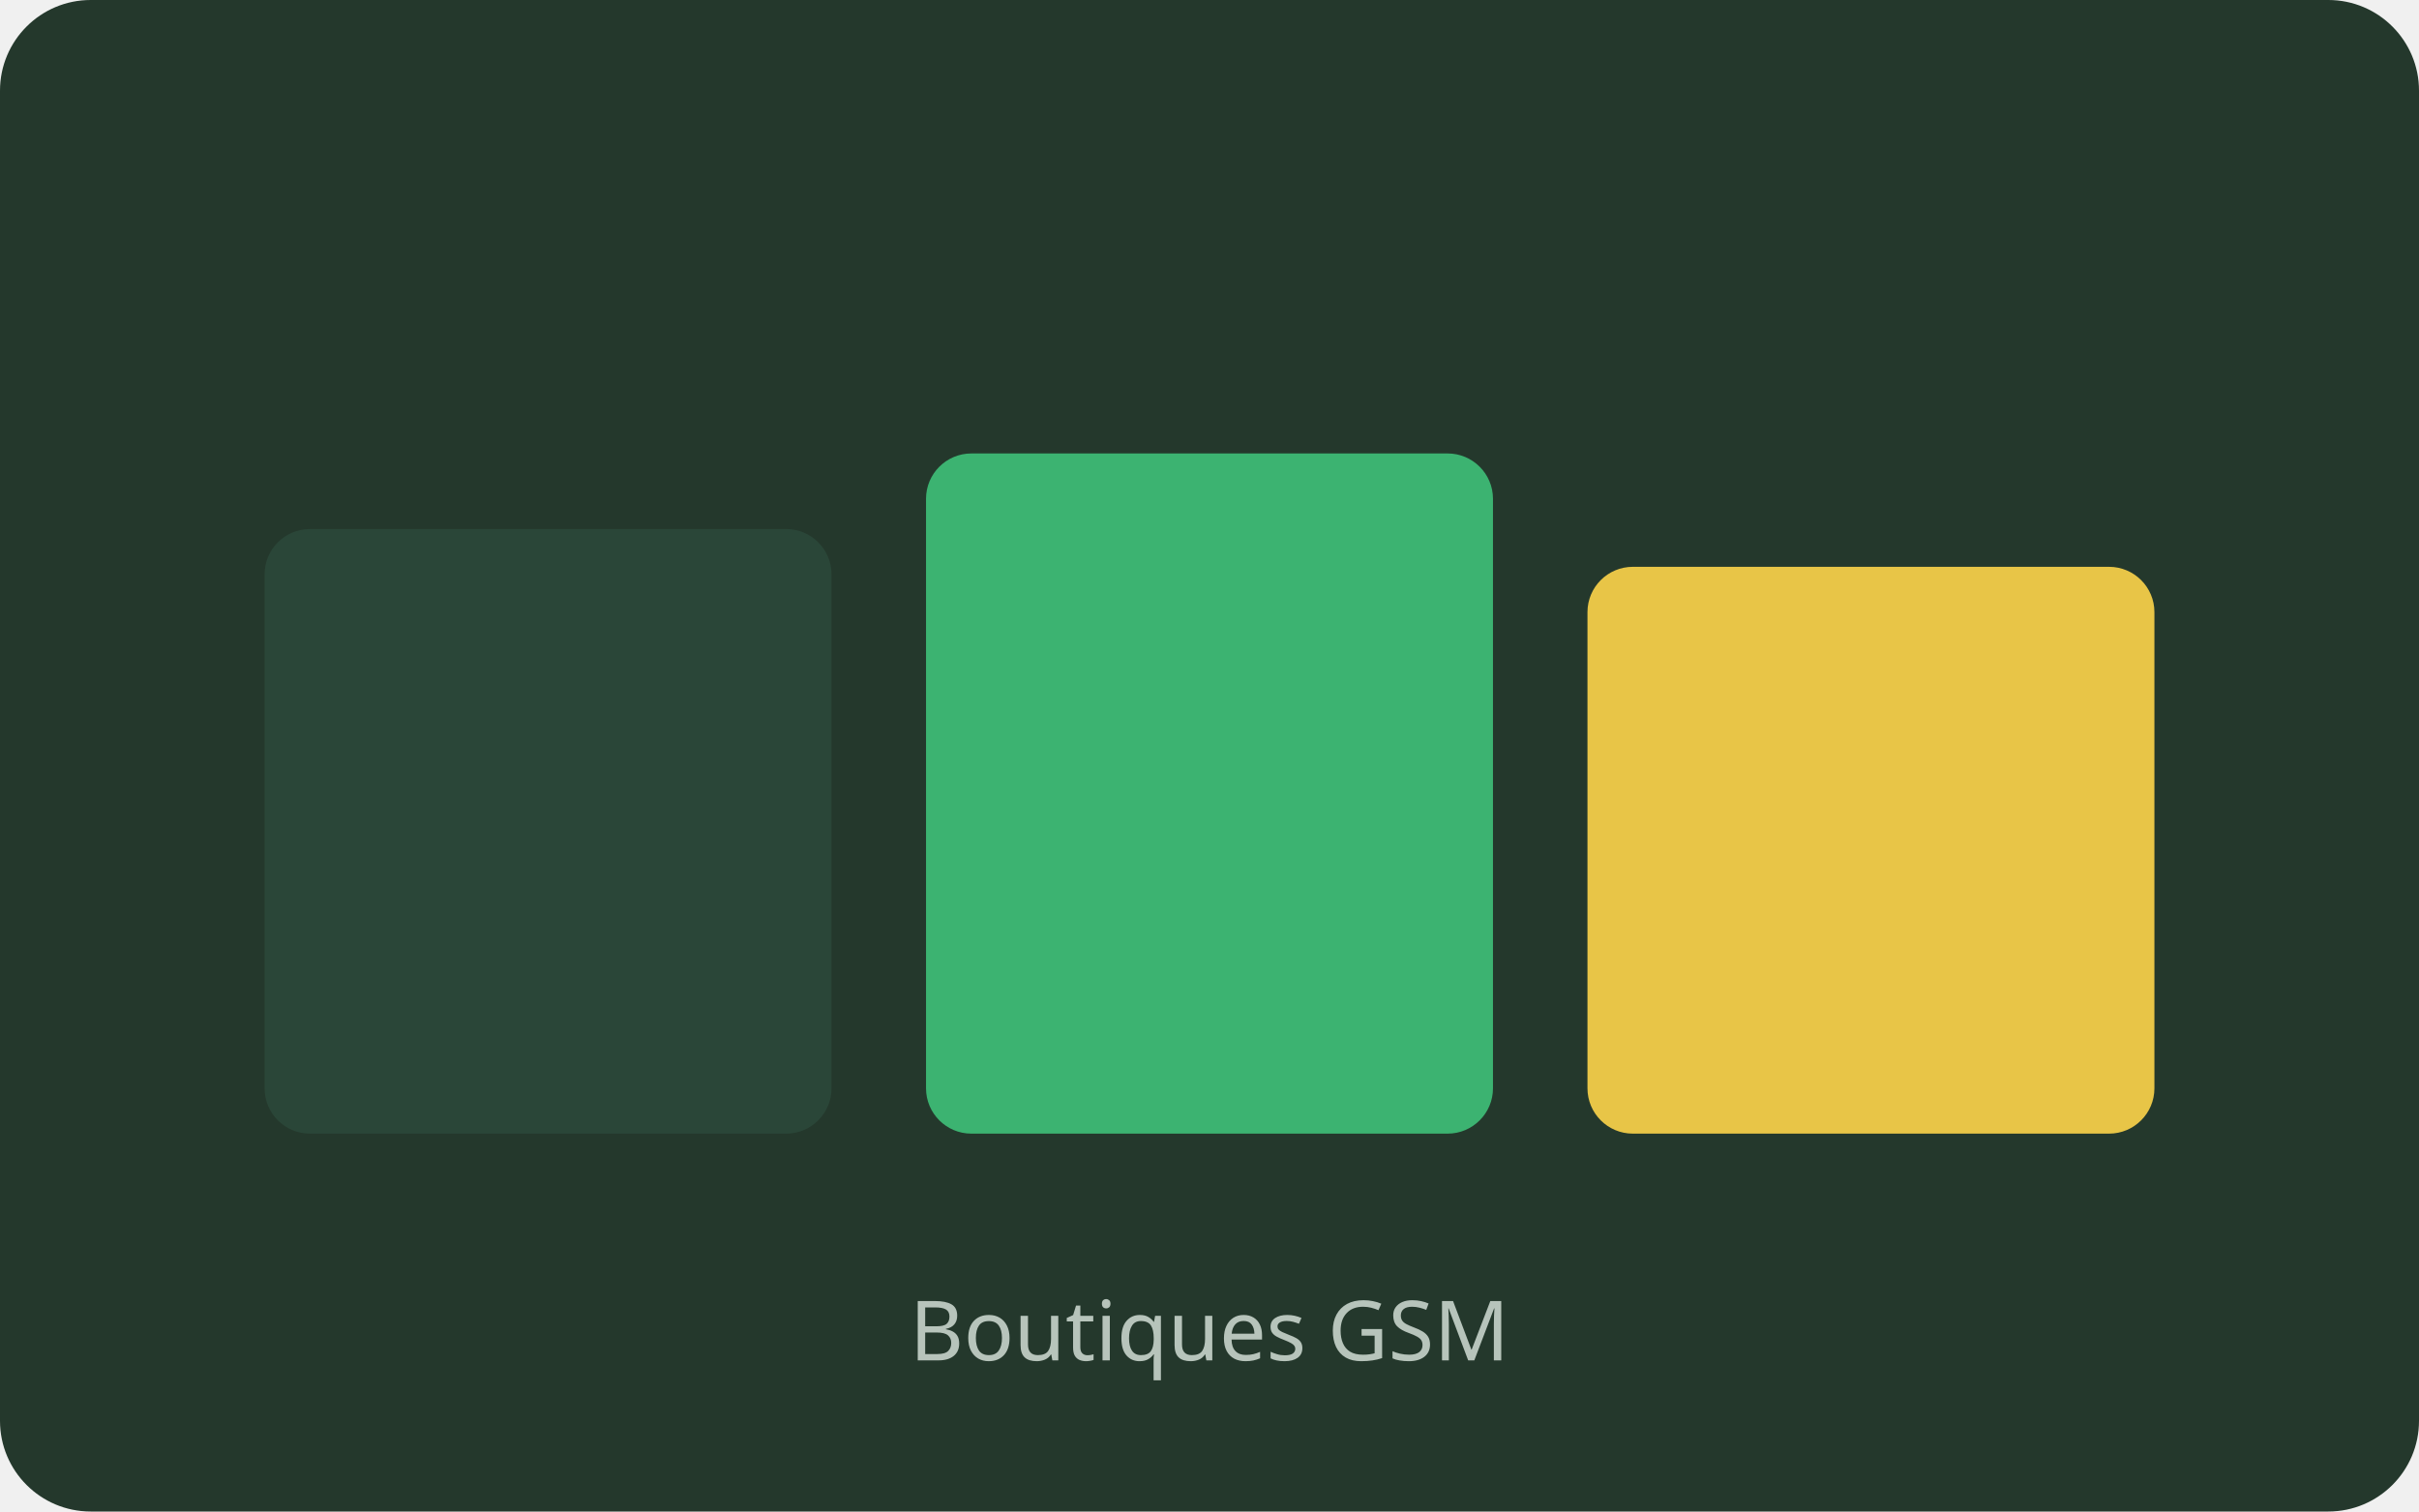
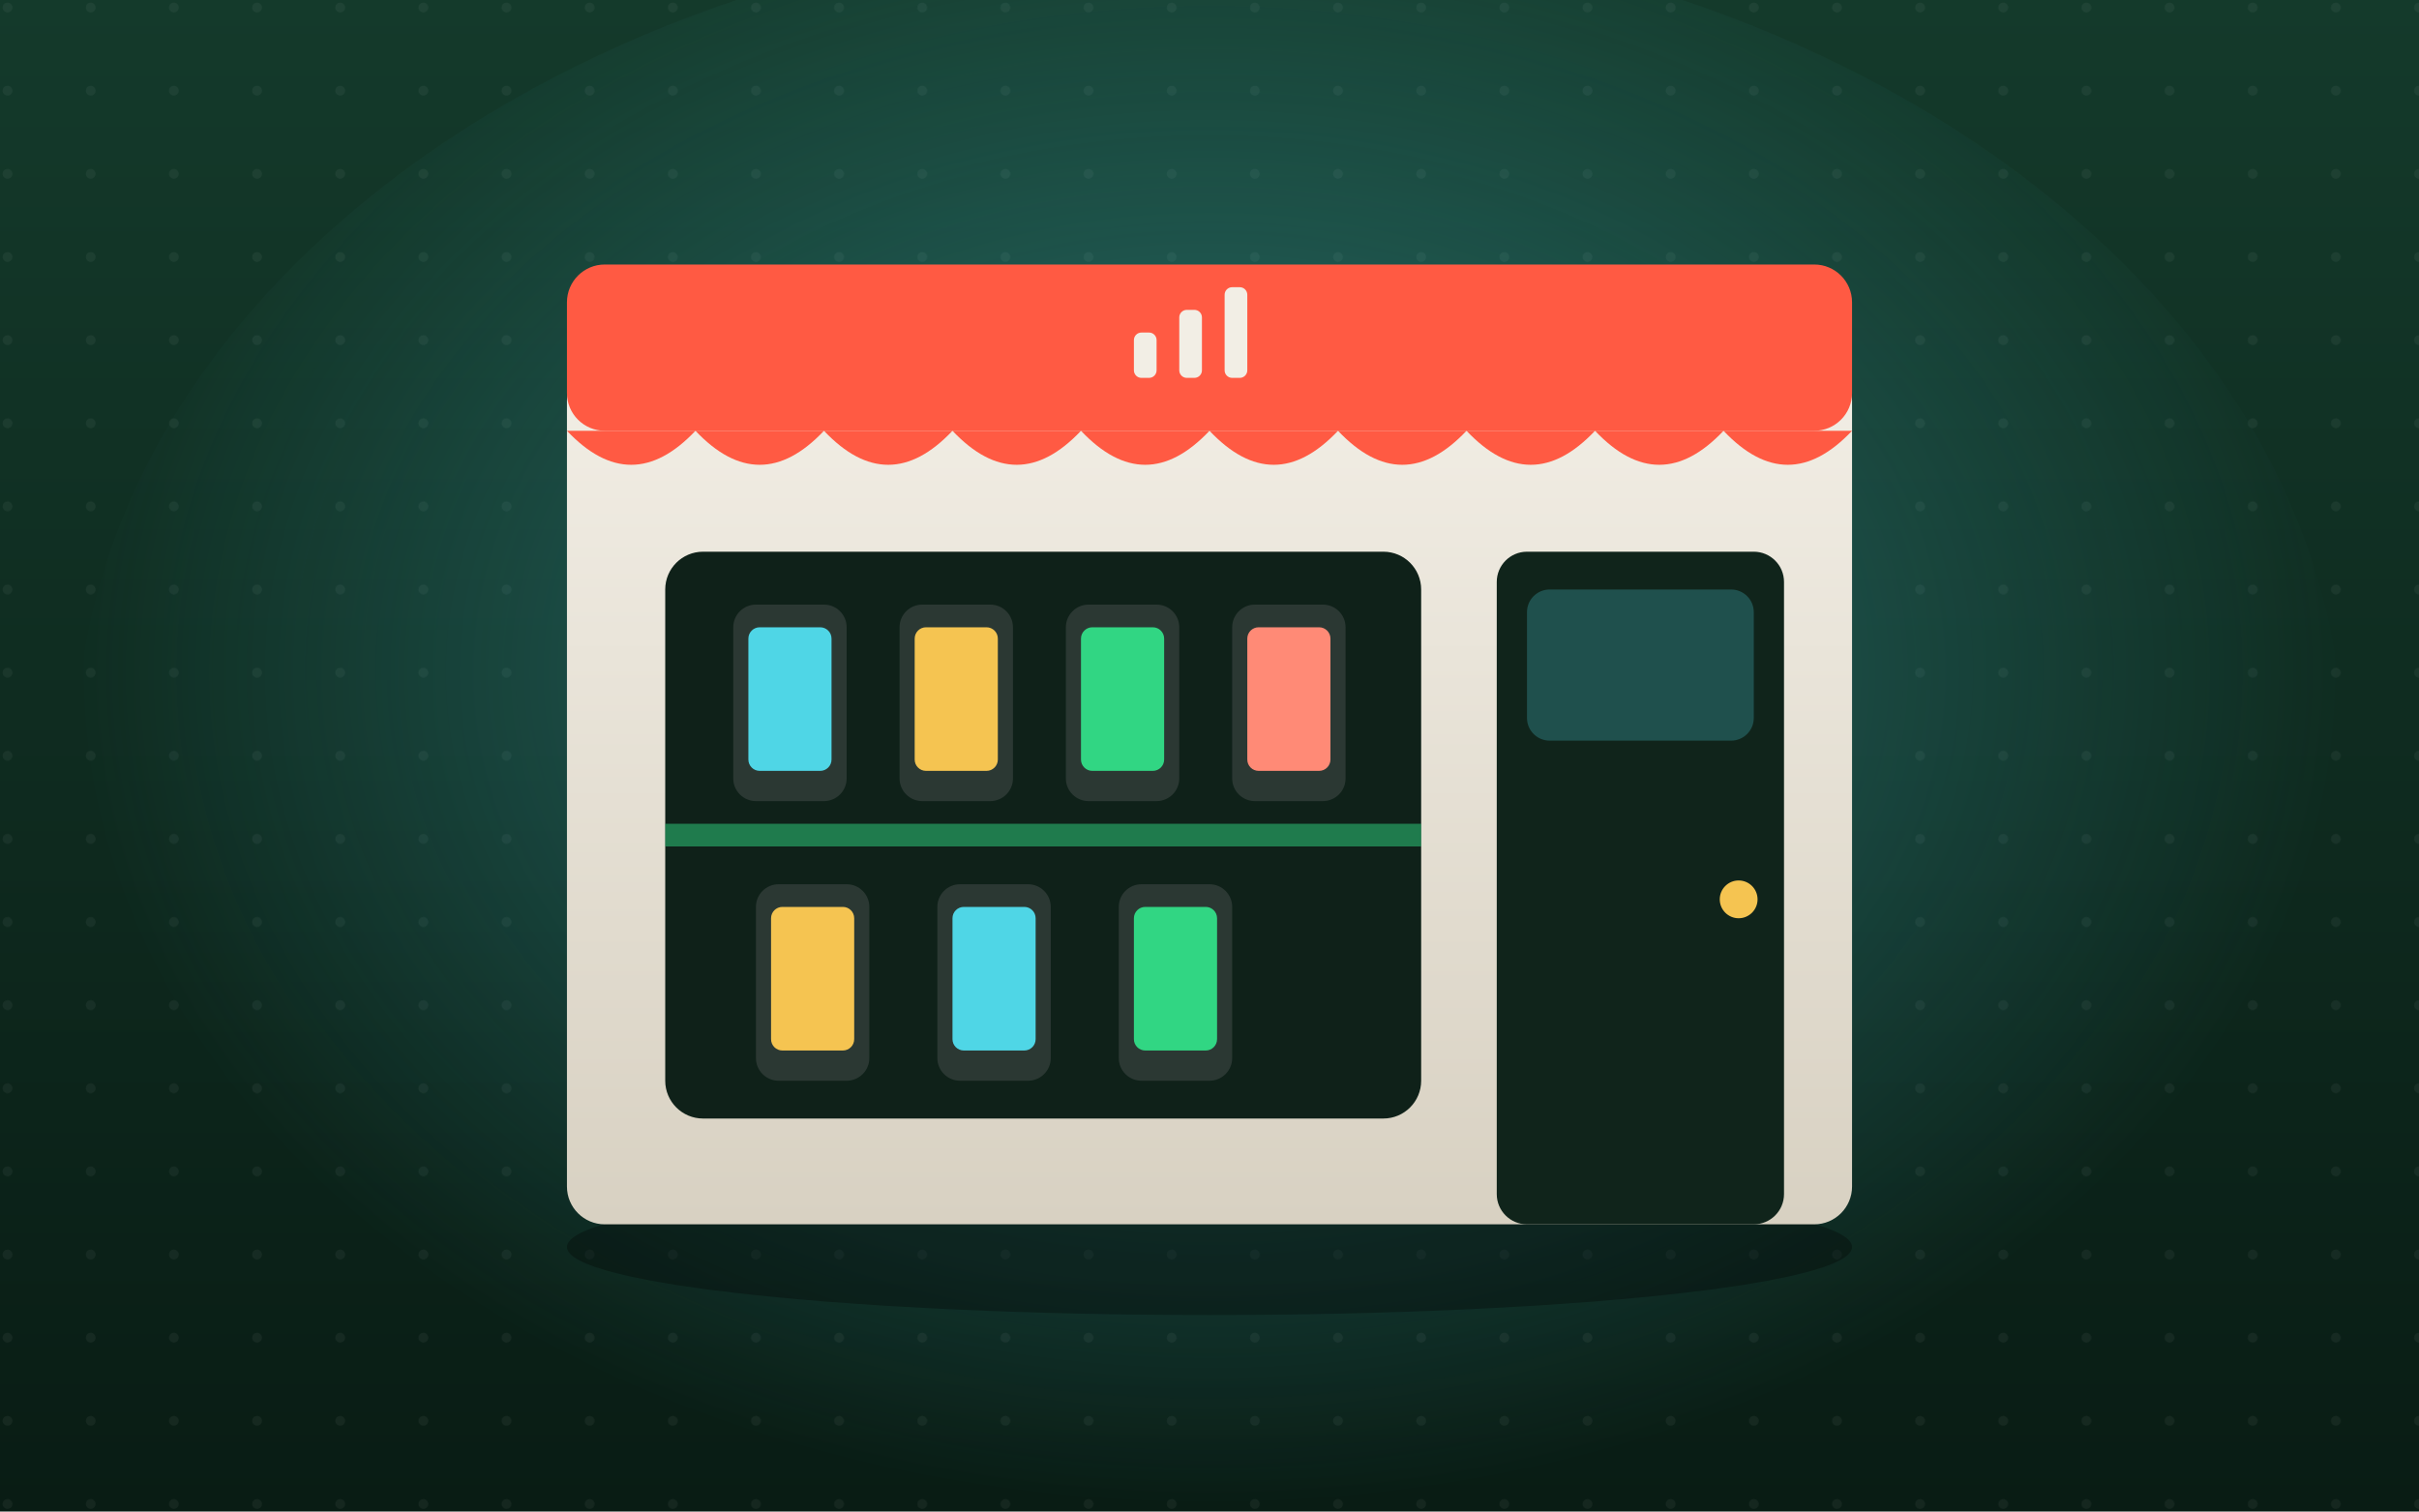
<svg xmlns="http://www.w3.org/2000/svg" viewBox="0 0 640 400" fill="none">
-   <rect width="640" height="400" rx="24" fill="#24382c" />
-   <rect x="70" y="140" width="150" height="160" rx="12" fill="#2a4638" />
-   <rect x="245" y="120" width="150" height="180" rx="12" fill="#3cb371" />
-   <rect x="420" y="150" width="150" height="150" rx="12" fill="#e8c547" />
-   <text x="320" y="360" text-anchor="middle" fill="#b7c4bb" font-size="22" font-family="system-ui">Boutiques GSM</text>
+   <defs>
+     <linearGradient id="bg" x1="0" y1="0" x2="0" y2="1">
+       <stop offset="0" stop-color="#143a2b" />
+       <stop offset="1" stop-color="#091c14" />
+     </linearGradient>
+     <radialGradient id="glow" cx="0.5" cy="0.45" r="0.5">
+       <stop offset="0" stop-color="#4fd6e6" stop-opacity="0.38" />
+       <stop offset="1" stop-color="#4fd6e6" stop-opacity="0" />
+     </radialGradient>
+     <pattern id="dots" width="22" height="22" patternUnits="userSpaceOnUse">
+       <circle cx="2" cy="2" r="1.3" fill="#ffffff" fill-opacity="0.05" />
+     </pattern>
+   </defs>
+   <rect width="640" height="400" fill="url(#bg)" />
+   <rect width="640" height="400" fill="url(#dots)" />
+   <ellipse cx="320" cy="200" rx="300" ry="220" fill="url(#glow)" />
+   <ellipse cx="320" cy="330" rx="170" ry="18" fill="#000000" fill-opacity="0.3" />
+   <defs>
+     <linearGradient id="wall" x1="0" y1="0" x2="0" y2="1">
+       <stop offset="0" stop-color="#f2eee5" />
+       <stop offset="1" stop-color="#d8d1c2" />
+     </linearGradient>
+   </defs>
+   <rect x="150" y="96" width="340" height="228" rx="10" fill="url(#wall)" />
+   <rect x="150" y="70" width="340" height="44" rx="10" fill="#ff5a43" />
+   <g fill="#f2eee5">
+     <rect x="300" y="88" width="6" height="12" rx="2" />
+     <rect x="312" y="82" width="6" height="18" rx="2" />
+     <rect x="324" y="76" width="6" height="24" rx="2" />
+   </g>
+   <path d="M150 114 q17 18 34 0 q17 18 34 0 q17 18 34 0 q17 18 34 0 q17 18 34 0 q17 18 34 0 q17 18 34 0 q17 18 34 0 q17 18 34 0 q17 18 34 0 V114 Z" fill="#ff5a43" />
+   <rect x="176" y="146" width="200" height="150" rx="10" fill="#0f2119" />
+   <rect x="176" y="218" width="200" height="6" fill="#31d683" fill-opacity="0.5" />
+   <g>
+     <rect x="194" y="160" width="30" height="52" rx="6" fill="#2b3833" />
+     <rect x="198" y="166" width="22" height="38" rx="3" fill="#4fd6e6" />
+     <rect x="238" y="160" width="30" height="52" rx="6" fill="#2b3833" />
+     <rect x="242" y="166" width="22" height="38" rx="3" fill="#f5c451" />
+     <rect x="282" y="160" width="30" height="52" rx="6" fill="#2b3833" />
+     <rect x="286" y="166" width="22" height="38" rx="3" fill="#31d683" />
+     <rect x="326" y="160" width="30" height="52" rx="6" fill="#2b3833" />
+     <rect x="330" y="166" width="22" height="38" rx="3" fill="#ff8a76" />
+     <rect x="200" y="234" width="30" height="52" rx="6" fill="#2b3833" />
+     <rect x="204" y="240" width="22" height="38" rx="3" fill="#f5c451" />
+     <rect x="248" y="234" width="30" height="52" rx="6" fill="#2b3833" />
+     <rect x="252" y="240" width="22" height="38" rx="3" fill="#4fd6e6" />
+     <rect x="296" y="234" width="30" height="52" rx="6" fill="#2b3833" />
+     <rect x="300" y="240" width="22" height="38" rx="3" fill="#31d683" />
+   </g>
+   <rect x="396" y="146" width="76" height="178" rx="8" fill="#10241b" />
+   <circle cx="460" cy="238" r="5" fill="#f5c451" />
+   <rect x="404" y="156" width="60" height="40" rx="6" fill="#4fd6e6" fill-opacity="0.25" />
</svg>
